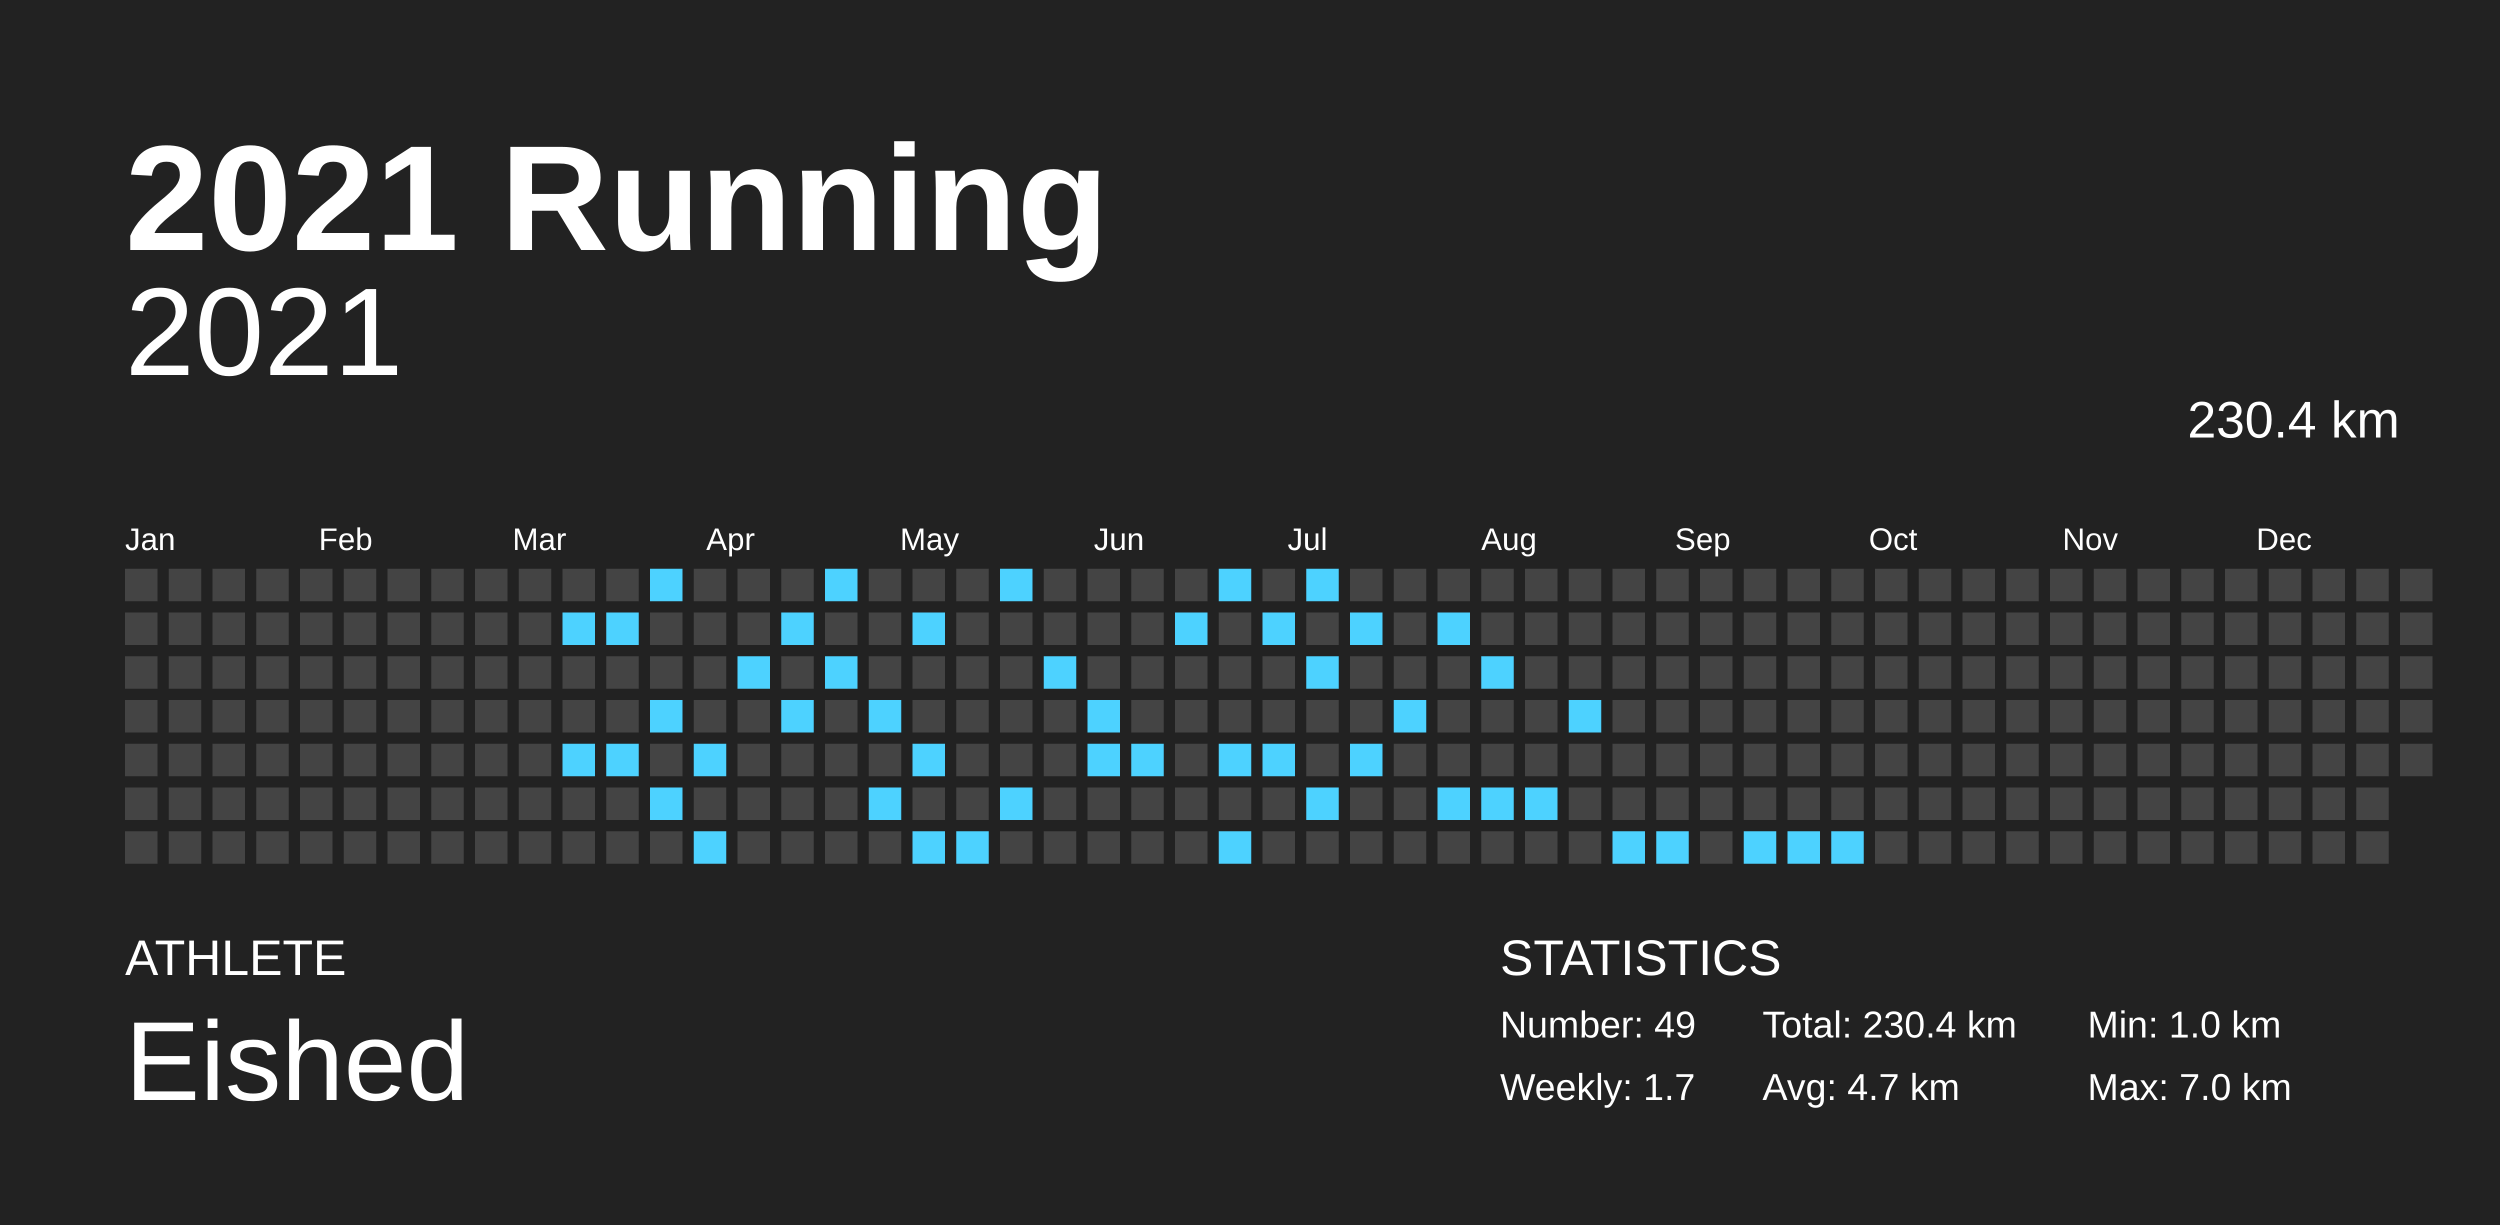
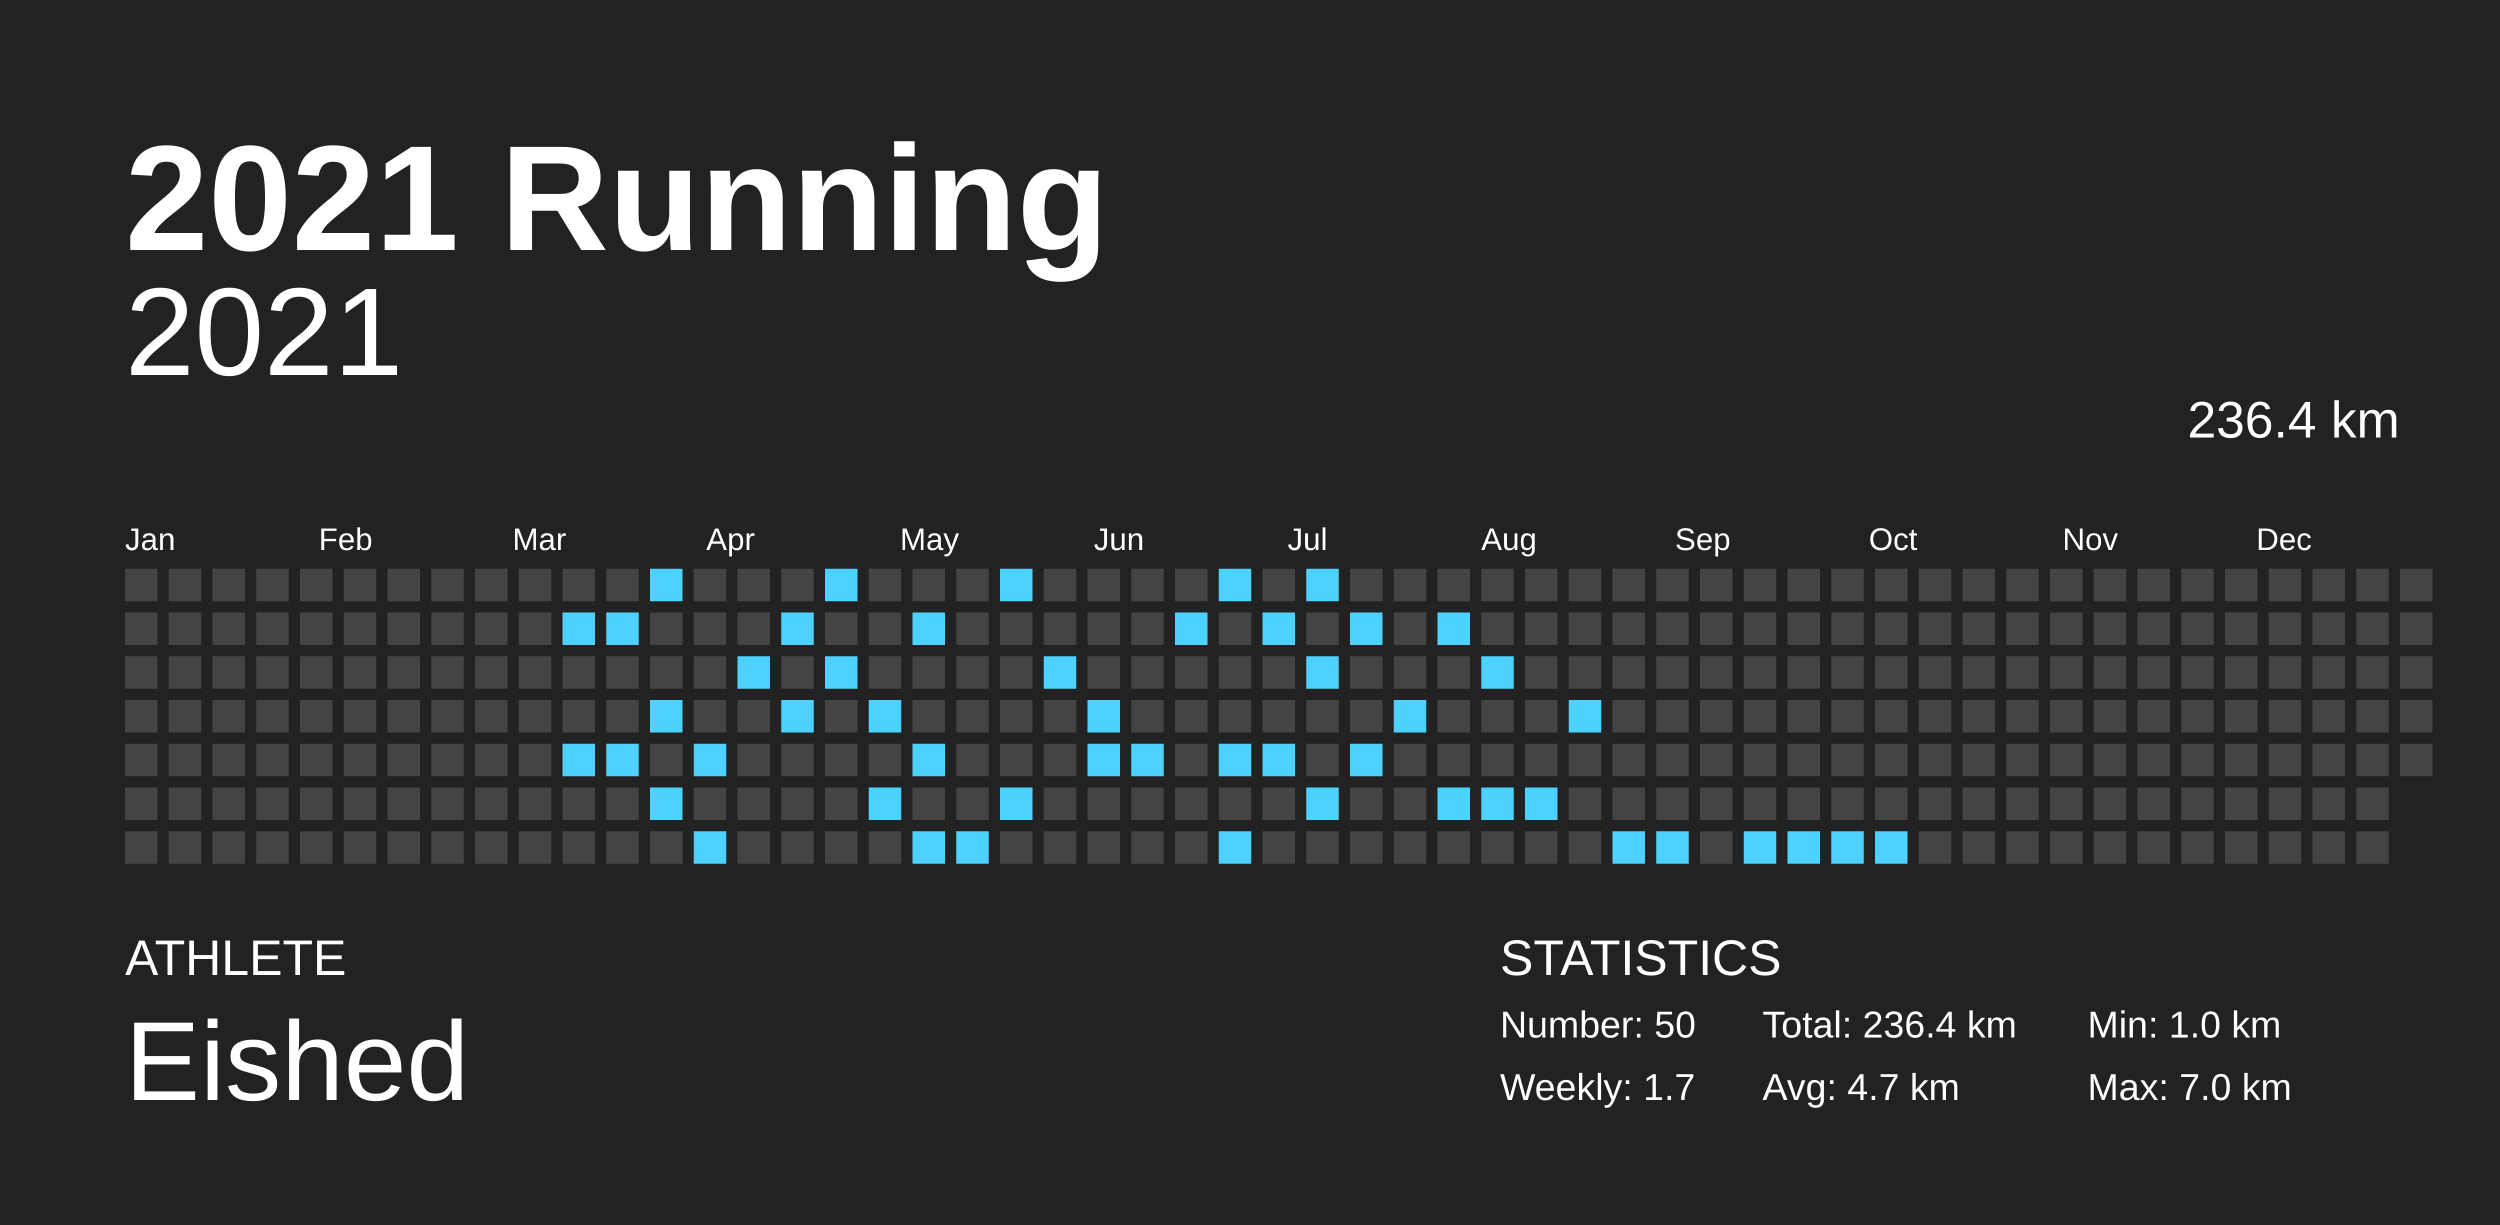
<svg xmlns="http://www.w3.org/2000/svg" baseProfile="full" height="98mm" version="1.1" viewBox="0,0,200,98" width="200mm">
  <defs />
  <rect fill="#222222" height="98" width="200" x="0" y="0" />
  <text fill="#FFFFFF" style="font-size:12px; font-family:Arial; font-weight:bold;" x="10" y="20">2021 Running</text>
  <text fill="#FFFFFF" style="font-size:4px; font-family:Arial" x="10" y="78">ATHLETE</text>
  <text fill="#FFFFFF" style="font-size:9px; font-family:Arial" x="10" y="88">Eished</text>
  <text fill="#FFFFFF" style="font-size:4px; font-family:Arial" x="120" y="78">STATISTICS</text>
-   <text fill="#FFFFFF" style="font-size:3px; font-family:Arial" x="120" y="83">Number: 49</text>
+   <text fill="#FFFFFF" style="font-size:3px; font-family:Arial" x="120" y="83">Number: 50</text>
  <text fill="#FFFFFF" style="font-size:3px; font-family:Arial" x="120" y="88">Weekly: 1.7</text>
-   <text fill="#FFFFFF" style="font-size:3px; font-family:Arial" x="141" y="83">Total: 230.4 km</text>
+   <text fill="#FFFFFF" style="font-size:3px; font-family:Arial" x="141" y="83">Total: 236.4 km</text>
  <text fill="#FFFFFF" style="font-size:3px; font-family:Arial" x="141" y="88">Avg: 4.7 km</text>
  <text fill="#FFFFFF" style="font-size:3px; font-family:Arial" x="167" y="83">Min: 1.0 km</text>
  <text fill="#FFFFFF" style="font-size:3px; font-family:Arial" x="167" y="88">Max: 7.0 km</text>
  <text alignment-baseline="hanging" fill="#FFFFFF" style="font-size:10.0px; font-family:Arial;" x="10" y="30">2021</text>
-   <text alignment-baseline="hanging" fill="#FFFFFF" style="font-size:4.125px; font-family:Arial;" x="175" y="35">230.4 km</text>
+   <text alignment-baseline="hanging" fill="#FFFFFF" style="font-size:4.125px; font-family:Arial;" x="175" y="35">236.4 km</text>
  <text fill="#FFFFFF" style="font-size:2.5px; font-family:Arial" x="10.0" y="44">Jan</text>
  <text fill="#FFFFFF" style="font-size:2.5px; font-family:Arial" x="25.5" y="44">Feb</text>
  <text fill="#FFFFFF" style="font-size:2.5px; font-family:Arial" x="41.0" y="44">Mar</text>
  <text fill="#FFFFFF" style="font-size:2.5px; font-family:Arial" x="56.5" y="44">Apr</text>
  <text fill="#FFFFFF" style="font-size:2.5px; font-family:Arial" x="72.0" y="44">May</text>
  <text fill="#FFFFFF" style="font-size:2.5px; font-family:Arial" x="87.5" y="44">Jun</text>
  <text fill="#FFFFFF" style="font-size:2.5px; font-family:Arial" x="103.0" y="44">Jul</text>
  <text fill="#FFFFFF" style="font-size:2.5px; font-family:Arial" x="118.5" y="44">Aug</text>
  <text fill="#FFFFFF" style="font-size:2.5px; font-family:Arial" x="134.0" y="44">Sep</text>
  <text fill="#FFFFFF" style="font-size:2.5px; font-family:Arial" x="149.5" y="44">Oct</text>
  <text fill="#FFFFFF" style="font-size:2.5px; font-family:Arial" x="165.0" y="44">Nov</text>
  <text fill="#FFFFFF" style="font-size:2.5px; font-family:Arial" x="180.5" y="44">Dec</text>
  <rect fill="#444444" height="2.6" width="2.6" x="10.0" y="45.5" />
  <rect fill="#444444" height="2.6" width="2.6" x="10.0" y="49.0" />
  <rect fill="#444444" height="2.6" width="2.6" x="10.0" y="52.5" />
  <rect fill="#444444" height="2.6" width="2.6" x="10.0" y="56.0" />
  <rect fill="#444444" height="2.6" width="2.6" x="10.0" y="59.5" />
  <rect fill="#444444" height="2.6" width="2.6" x="10.0" y="63.0" />
  <rect fill="#444444" height="2.6" width="2.6" x="10.0" y="66.5" />
  <rect fill="#444444" height="2.6" width="2.6" x="13.5" y="45.5" />
  <rect fill="#444444" height="2.6" width="2.6" x="13.5" y="49.0" />
  <rect fill="#444444" height="2.6" width="2.6" x="13.5" y="52.5" />
  <rect fill="#444444" height="2.6" width="2.6" x="13.5" y="56.0" />
  <rect fill="#444444" height="2.6" width="2.6" x="13.5" y="59.5" />
  <rect fill="#444444" height="2.6" width="2.6" x="13.5" y="63.0" />
  <rect fill="#444444" height="2.6" width="2.6" x="13.5" y="66.5" />
  <rect fill="#444444" height="2.6" width="2.6" x="17.0" y="45.5" />
  <rect fill="#444444" height="2.6" width="2.6" x="17.0" y="49.0" />
  <rect fill="#444444" height="2.6" width="2.6" x="17.0" y="52.5" />
  <rect fill="#444444" height="2.6" width="2.6" x="17.0" y="56.0" />
  <rect fill="#444444" height="2.6" width="2.6" x="17.0" y="59.5" />
  <rect fill="#444444" height="2.6" width="2.6" x="17.0" y="63.0" />
  <rect fill="#444444" height="2.6" width="2.6" x="17.0" y="66.5" />
  <rect fill="#444444" height="2.6" width="2.6" x="20.5" y="45.5" />
  <rect fill="#444444" height="2.6" width="2.6" x="20.5" y="49.0" />
  <rect fill="#444444" height="2.6" width="2.6" x="20.5" y="52.5" />
  <rect fill="#444444" height="2.6" width="2.6" x="20.5" y="56.0" />
  <rect fill="#444444" height="2.6" width="2.6" x="20.5" y="59.5" />
  <rect fill="#444444" height="2.6" width="2.6" x="20.5" y="63.0" />
  <rect fill="#444444" height="2.6" width="2.6" x="20.5" y="66.5" />
  <rect fill="#444444" height="2.6" width="2.6" x="24.0" y="45.5" />
  <rect fill="#444444" height="2.6" width="2.6" x="24.0" y="49.0" />
  <rect fill="#444444" height="2.6" width="2.6" x="24.0" y="52.5" />
  <rect fill="#444444" height="2.6" width="2.6" x="24.0" y="56.0" />
  <rect fill="#444444" height="2.6" width="2.6" x="24.0" y="59.5" />
  <rect fill="#444444" height="2.6" width="2.6" x="24.0" y="63.0" />
  <rect fill="#444444" height="2.6" width="2.6" x="24.0" y="66.5" />
  <rect fill="#444444" height="2.6" width="2.6" x="27.5" y="45.5" />
  <rect fill="#444444" height="2.6" width="2.6" x="27.5" y="49.0" />
  <rect fill="#444444" height="2.6" width="2.6" x="27.5" y="52.5" />
  <rect fill="#444444" height="2.6" width="2.6" x="27.5" y="56.0" />
  <rect fill="#444444" height="2.6" width="2.6" x="27.5" y="59.5" />
  <rect fill="#444444" height="2.6" width="2.6" x="27.5" y="63.0" />
  <rect fill="#444444" height="2.6" width="2.6" x="27.5" y="66.5" />
  <rect fill="#444444" height="2.6" width="2.6" x="31.0" y="45.5" />
  <rect fill="#444444" height="2.6" width="2.6" x="31.0" y="49.0" />
  <rect fill="#444444" height="2.6" width="2.6" x="31.0" y="52.5" />
  <rect fill="#444444" height="2.6" width="2.6" x="31.0" y="56.0" />
  <rect fill="#444444" height="2.6" width="2.6" x="31.0" y="59.5" />
  <rect fill="#444444" height="2.6" width="2.6" x="31.0" y="63.0" />
  <rect fill="#444444" height="2.6" width="2.6" x="31.0" y="66.5" />
  <rect fill="#444444" height="2.6" width="2.6" x="34.5" y="45.5" />
  <rect fill="#444444" height="2.6" width="2.6" x="34.5" y="49.0" />
  <rect fill="#444444" height="2.6" width="2.6" x="34.5" y="52.5" />
  <rect fill="#444444" height="2.6" width="2.6" x="34.5" y="56.0" />
  <rect fill="#444444" height="2.6" width="2.6" x="34.5" y="59.5" />
  <rect fill="#444444" height="2.6" width="2.6" x="34.5" y="63.0" />
  <rect fill="#444444" height="2.6" width="2.6" x="34.5" y="66.5" />
  <rect fill="#444444" height="2.6" width="2.6" x="38.0" y="45.5" />
  <rect fill="#444444" height="2.6" width="2.6" x="38.0" y="49.0" />
  <rect fill="#444444" height="2.6" width="2.6" x="38.0" y="52.5" />
  <rect fill="#444444" height="2.6" width="2.6" x="38.0" y="56.0" />
  <rect fill="#444444" height="2.6" width="2.6" x="38.0" y="59.5" />
  <rect fill="#444444" height="2.6" width="2.6" x="38.0" y="63.0" />
  <rect fill="#444444" height="2.6" width="2.6" x="38.0" y="66.5" />
  <rect fill="#444444" height="2.6" width="2.6" x="41.5" y="45.5" />
  <rect fill="#444444" height="2.6" width="2.6" x="41.5" y="49.0" />
  <rect fill="#444444" height="2.6" width="2.6" x="41.5" y="52.5" />
  <rect fill="#444444" height="2.6" width="2.6" x="41.5" y="56.0" />
  <rect fill="#444444" height="2.6" width="2.6" x="41.5" y="59.5" />
  <rect fill="#444444" height="2.6" width="2.6" x="41.5" y="63.0" />
  <rect fill="#444444" height="2.6" width="2.6" x="41.5" y="66.5" />
  <rect fill="#444444" height="2.6" width="2.6" x="45.0" y="45.5" />
  <rect fill="#4dd2ff" height="2.6" width="2.6" x="45.0" y="49.0" />
  <rect fill="#444444" height="2.6" width="2.6" x="45.0" y="52.5" />
  <rect fill="#444444" height="2.6" width="2.6" x="45.0" y="56.0" />
  <rect fill="#4dd2ff" height="2.6" width="2.6" x="45.0" y="59.5" />
  <rect fill="#444444" height="2.6" width="2.6" x="45.0" y="63.0" />
  <rect fill="#444444" height="2.6" width="2.6" x="45.0" y="66.5" />
  <rect fill="#444444" height="2.6" width="2.6" x="48.5" y="45.5" />
  <rect fill="#4dd2ff" height="2.6" width="2.6" x="48.5" y="49.0" />
  <rect fill="#444444" height="2.6" width="2.6" x="48.5" y="52.5" />
  <rect fill="#444444" height="2.6" width="2.6" x="48.5" y="56.0" />
  <rect fill="#4dd2ff" height="2.6" width="2.6" x="48.5" y="59.5" />
  <rect fill="#444444" height="2.6" width="2.6" x="48.5" y="63.0" />
  <rect fill="#444444" height="2.6" width="2.6" x="48.5" y="66.5" />
  <rect fill="#4dd2ff" height="2.6" width="2.6" x="52.0" y="45.5" />
  <rect fill="#444444" height="2.6" width="2.6" x="52.0" y="49.0" />
  <rect fill="#444444" height="2.6" width="2.6" x="52.0" y="52.5" />
  <rect fill="#4dd2ff" height="2.6" width="2.6" x="52.0" y="56.0" />
  <rect fill="#444444" height="2.6" width="2.6" x="52.0" y="59.5" />
  <rect fill="#4dd2ff" height="2.6" width="2.6" x="52.0" y="63.0" />
  <rect fill="#444444" height="2.6" width="2.6" x="52.0" y="66.5" />
  <rect fill="#444444" height="2.6" width="2.6" x="55.5" y="45.5" />
  <rect fill="#444444" height="2.6" width="2.6" x="55.5" y="49.0" />
  <rect fill="#444444" height="2.6" width="2.6" x="55.5" y="52.5" />
  <rect fill="#444444" height="2.6" width="2.6" x="55.5" y="56.0" />
  <rect fill="#4dd2ff" height="2.6" width="2.6" x="55.5" y="59.5" />
  <rect fill="#444444" height="2.6" width="2.6" x="55.5" y="63.0" />
  <rect fill="#4dd2ff" height="2.6" width="2.6" x="55.5" y="66.5" />
  <rect fill="#444444" height="2.6" width="2.6" x="59.0" y="45.5" />
  <rect fill="#444444" height="2.6" width="2.6" x="59.0" y="49.0" />
  <rect fill="#4dd2ff" height="2.6" width="2.6" x="59.0" y="52.5" />
  <rect fill="#444444" height="2.6" width="2.6" x="59.0" y="56.0" />
  <rect fill="#444444" height="2.6" width="2.6" x="59.0" y="59.5" />
  <rect fill="#444444" height="2.6" width="2.6" x="59.0" y="63.0" />
  <rect fill="#444444" height="2.6" width="2.6" x="59.0" y="66.5" />
  <rect fill="#444444" height="2.6" width="2.6" x="62.5" y="45.5" />
  <rect fill="#4dd2ff" height="2.6" width="2.6" x="62.5" y="49.0" />
  <rect fill="#444444" height="2.6" width="2.6" x="62.5" y="52.5" />
  <rect fill="#4dd2ff" height="2.6" width="2.6" x="62.5" y="56.0" />
  <rect fill="#444444" height="2.6" width="2.6" x="62.5" y="59.5" />
  <rect fill="#444444" height="2.6" width="2.6" x="62.5" y="63.0" />
  <rect fill="#444444" height="2.6" width="2.6" x="62.5" y="66.5" />
  <rect fill="#4dd2ff" height="2.6" width="2.6" x="66.0" y="45.5" />
  <rect fill="#444444" height="2.6" width="2.6" x="66.0" y="49.0" />
  <rect fill="#4dd2ff" height="2.6" width="2.6" x="66.0" y="52.5" />
  <rect fill="#444444" height="2.6" width="2.6" x="66.0" y="56.0" />
  <rect fill="#444444" height="2.6" width="2.6" x="66.0" y="59.5" />
  <rect fill="#444444" height="2.6" width="2.6" x="66.0" y="63.0" />
  <rect fill="#444444" height="2.6" width="2.6" x="66.0" y="66.5" />
  <rect fill="#444444" height="2.6" width="2.6" x="69.5" y="45.5" />
  <rect fill="#444444" height="2.6" width="2.6" x="69.5" y="49.0" />
  <rect fill="#444444" height="2.6" width="2.6" x="69.5" y="52.5" />
  <rect fill="#4dd2ff" height="2.6" width="2.6" x="69.5" y="56.0" />
  <rect fill="#444444" height="2.6" width="2.6" x="69.5" y="59.5" />
  <rect fill="#4dd2ff" height="2.6" width="2.6" x="69.5" y="63.0" />
  <rect fill="#444444" height="2.6" width="2.6" x="69.5" y="66.5" />
  <rect fill="#444444" height="2.6" width="2.6" x="73.0" y="45.5" />
  <rect fill="#4dd2ff" height="2.6" width="2.6" x="73.0" y="49.0" />
  <rect fill="#444444" height="2.6" width="2.6" x="73.0" y="52.5" />
  <rect fill="#444444" height="2.6" width="2.6" x="73.0" y="56.0" />
  <rect fill="#4dd2ff" height="2.6" width="2.6" x="73.0" y="59.5" />
  <rect fill="#444444" height="2.6" width="2.6" x="73.0" y="63.0" />
  <rect fill="#4dd2ff" height="2.6" width="2.6" x="73.0" y="66.5" />
  <rect fill="#444444" height="2.6" width="2.6" x="76.5" y="45.5" />
  <rect fill="#444444" height="2.6" width="2.6" x="76.5" y="49.0" />
  <rect fill="#444444" height="2.6" width="2.6" x="76.5" y="52.5" />
  <rect fill="#444444" height="2.6" width="2.6" x="76.5" y="56.0" />
  <rect fill="#444444" height="2.6" width="2.6" x="76.5" y="59.5" />
  <rect fill="#444444" height="2.6" width="2.6" x="76.5" y="63.0" />
  <rect fill="#4dd2ff" height="2.6" width="2.6" x="76.5" y="66.5" />
  <rect fill="#4dd2ff" height="2.6" width="2.6" x="80.0" y="45.5" />
  <rect fill="#444444" height="2.6" width="2.6" x="80.0" y="49.0" />
  <rect fill="#444444" height="2.6" width="2.6" x="80.0" y="52.5" />
  <rect fill="#444444" height="2.6" width="2.6" x="80.0" y="56.0" />
  <rect fill="#444444" height="2.6" width="2.6" x="80.0" y="59.5" />
  <rect fill="#4dd2ff" height="2.6" width="2.6" x="80.0" y="63.0" />
  <rect fill="#444444" height="2.6" width="2.6" x="80.0" y="66.5" />
  <rect fill="#444444" height="2.6" width="2.6" x="83.5" y="45.5" />
  <rect fill="#444444" height="2.6" width="2.6" x="83.5" y="49.0" />
  <rect fill="#4dd2ff" height="2.6" width="2.6" x="83.5" y="52.5" />
  <rect fill="#444444" height="2.6" width="2.6" x="83.5" y="56.0" />
  <rect fill="#444444" height="2.6" width="2.6" x="83.5" y="59.5" />
  <rect fill="#444444" height="2.6" width="2.6" x="83.5" y="63.0" />
  <rect fill="#444444" height="2.6" width="2.6" x="83.5" y="66.5" />
  <rect fill="#444444" height="2.6" width="2.6" x="87.0" y="45.5" />
  <rect fill="#444444" height="2.6" width="2.6" x="87.0" y="49.0" />
  <rect fill="#444444" height="2.6" width="2.6" x="87.0" y="52.5" />
  <rect fill="#4dd2ff" height="2.6" width="2.6" x="87.0" y="56.0" />
  <rect fill="#4dd2ff" height="2.6" width="2.6" x="87.0" y="59.5" />
  <rect fill="#444444" height="2.6" width="2.6" x="87.0" y="63.0" />
  <rect fill="#444444" height="2.6" width="2.6" x="87.0" y="66.5" />
  <rect fill="#444444" height="2.6" width="2.6" x="90.5" y="45.5" />
  <rect fill="#444444" height="2.6" width="2.6" x="90.5" y="49.0" />
  <rect fill="#444444" height="2.6" width="2.6" x="90.5" y="52.5" />
  <rect fill="#444444" height="2.6" width="2.6" x="90.5" y="56.0" />
  <rect fill="#4dd2ff" height="2.6" width="2.6" x="90.5" y="59.5" />
  <rect fill="#444444" height="2.6" width="2.6" x="90.5" y="63.0" />
  <rect fill="#444444" height="2.6" width="2.6" x="90.5" y="66.5" />
  <rect fill="#444444" height="2.6" width="2.6" x="94.0" y="45.5" />
  <rect fill="#4dd2ff" height="2.6" width="2.6" x="94.0" y="49.0" />
  <rect fill="#444444" height="2.6" width="2.6" x="94.0" y="52.5" />
  <rect fill="#444444" height="2.6" width="2.6" x="94.0" y="56.0" />
  <rect fill="#444444" height="2.6" width="2.6" x="94.0" y="59.5" />
  <rect fill="#444444" height="2.6" width="2.6" x="94.0" y="63.0" />
  <rect fill="#444444" height="2.6" width="2.6" x="94.0" y="66.5" />
  <rect fill="#4dd2ff" height="2.6" width="2.6" x="97.5" y="45.5" />
  <rect fill="#444444" height="2.6" width="2.6" x="97.5" y="49.0" />
  <rect fill="#444444" height="2.6" width="2.6" x="97.5" y="52.5" />
  <rect fill="#444444" height="2.6" width="2.6" x="97.5" y="56.0" />
  <rect fill="#4dd2ff" height="2.6" width="2.6" x="97.5" y="59.5" />
  <rect fill="#444444" height="2.6" width="2.6" x="97.5" y="63.0" />
  <rect fill="#4dd2ff" height="2.6" width="2.6" x="97.5" y="66.5" />
  <rect fill="#444444" height="2.6" width="2.6" x="101.0" y="45.5" />
  <rect fill="#4dd2ff" height="2.6" width="2.6" x="101.0" y="49.0" />
  <rect fill="#444444" height="2.6" width="2.6" x="101.0" y="52.5" />
  <rect fill="#444444" height="2.6" width="2.6" x="101.0" y="56.0" />
  <rect fill="#4dd2ff" height="2.6" width="2.6" x="101.0" y="59.5" />
  <rect fill="#444444" height="2.6" width="2.6" x="101.0" y="63.0" />
  <rect fill="#444444" height="2.6" width="2.6" x="101.0" y="66.5" />
  <rect fill="#4dd2ff" height="2.6" width="2.6" x="104.5" y="45.5" />
  <rect fill="#444444" height="2.6" width="2.6" x="104.5" y="49.0" />
  <rect fill="#4dd2ff" height="2.6" width="2.6" x="104.5" y="52.5" />
  <rect fill="#444444" height="2.6" width="2.6" x="104.5" y="56.0" />
  <rect fill="#444444" height="2.6" width="2.6" x="104.5" y="59.5" />
  <rect fill="#4dd2ff" height="2.6" width="2.6" x="104.5" y="63.0" />
  <rect fill="#444444" height="2.6" width="2.6" x="104.5" y="66.5" />
  <rect fill="#444444" height="2.6" width="2.6" x="108.0" y="45.5" />
  <rect fill="#4dd2ff" height="2.6" width="2.6" x="108.0" y="49.0" />
  <rect fill="#444444" height="2.6" width="2.6" x="108.0" y="52.5" />
  <rect fill="#444444" height="2.6" width="2.6" x="108.0" y="56.0" />
  <rect fill="#4dd2ff" height="2.6" width="2.6" x="108.0" y="59.5" />
  <rect fill="#444444" height="2.6" width="2.6" x="108.0" y="63.0" />
  <rect fill="#444444" height="2.6" width="2.6" x="108.0" y="66.5" />
  <rect fill="#444444" height="2.6" width="2.6" x="111.5" y="45.5" />
  <rect fill="#444444" height="2.6" width="2.6" x="111.5" y="49.0" />
  <rect fill="#444444" height="2.6" width="2.6" x="111.5" y="52.5" />
  <rect fill="#4dd2ff" height="2.6" width="2.6" x="111.5" y="56.0" />
  <rect fill="#444444" height="2.6" width="2.6" x="111.5" y="59.5" />
  <rect fill="#444444" height="2.6" width="2.6" x="111.5" y="63.0" />
  <rect fill="#444444" height="2.6" width="2.6" x="111.5" y="66.5" />
  <rect fill="#444444" height="2.6" width="2.6" x="115.0" y="45.5" />
  <rect fill="#4dd2ff" height="2.6" width="2.6" x="115.0" y="49.0" />
  <rect fill="#444444" height="2.6" width="2.6" x="115.0" y="52.5" />
  <rect fill="#444444" height="2.6" width="2.6" x="115.0" y="56.0" />
  <rect fill="#444444" height="2.6" width="2.6" x="115.0" y="59.5" />
  <rect fill="#4dd2ff" height="2.6" width="2.6" x="115.0" y="63.0" />
  <rect fill="#444444" height="2.6" width="2.6" x="115.0" y="66.5" />
  <rect fill="#444444" height="2.6" width="2.6" x="118.5" y="45.5" />
  <rect fill="#444444" height="2.6" width="2.6" x="118.5" y="49.0" />
  <rect fill="#4dd2ff" height="2.6" width="2.6" x="118.5" y="52.5" />
  <rect fill="#444444" height="2.6" width="2.6" x="118.5" y="56.0" />
  <rect fill="#444444" height="2.6" width="2.6" x="118.5" y="59.5" />
  <rect fill="#4dd2ff" height="2.6" width="2.6" x="118.5" y="63.0" />
  <rect fill="#444444" height="2.6" width="2.6" x="118.5" y="66.5" />
  <rect fill="#444444" height="2.6" width="2.6" x="122.0" y="45.5" />
  <rect fill="#444444" height="2.6" width="2.6" x="122.0" y="49.0" />
  <rect fill="#444444" height="2.6" width="2.6" x="122.0" y="52.5" />
  <rect fill="#444444" height="2.6" width="2.6" x="122.0" y="56.0" />
  <rect fill="#444444" height="2.6" width="2.6" x="122.0" y="59.5" />
  <rect fill="#4dd2ff" height="2.6" width="2.6" x="122.0" y="63.0" />
  <rect fill="#444444" height="2.6" width="2.6" x="122.0" y="66.5" />
  <rect fill="#444444" height="2.6" width="2.6" x="125.5" y="45.5" />
  <rect fill="#444444" height="2.6" width="2.6" x="125.5" y="49.0" />
  <rect fill="#444444" height="2.6" width="2.6" x="125.5" y="52.5" />
  <rect fill="#4dd2ff" height="2.6" width="2.6" x="125.5" y="56.0" />
  <rect fill="#444444" height="2.6" width="2.6" x="125.5" y="59.5" />
  <rect fill="#444444" height="2.6" width="2.6" x="125.5" y="63.0" />
  <rect fill="#444444" height="2.6" width="2.6" x="125.5" y="66.5" />
  <rect fill="#444444" height="2.6" width="2.6" x="129.0" y="45.5" />
  <rect fill="#444444" height="2.6" width="2.6" x="129.0" y="49.0" />
  <rect fill="#444444" height="2.6" width="2.6" x="129.0" y="52.5" />
  <rect fill="#444444" height="2.6" width="2.6" x="129.0" y="56.0" />
  <rect fill="#444444" height="2.6" width="2.6" x="129.0" y="59.5" />
  <rect fill="#444444" height="2.6" width="2.6" x="129.0" y="63.0" />
  <rect fill="#4dd2ff" height="2.6" width="2.6" x="129.0" y="66.5" />
  <rect fill="#444444" height="2.6" width="2.6" x="132.5" y="45.5" />
  <rect fill="#444444" height="2.6" width="2.6" x="132.5" y="49.0" />
  <rect fill="#444444" height="2.6" width="2.6" x="132.5" y="52.5" />
  <rect fill="#444444" height="2.6" width="2.6" x="132.5" y="56.0" />
  <rect fill="#444444" height="2.6" width="2.6" x="132.5" y="59.5" />
  <rect fill="#444444" height="2.6" width="2.6" x="132.5" y="63.0" />
  <rect fill="#4dd2ff" height="2.6" width="2.6" x="132.5" y="66.5" />
  <rect fill="#444444" height="2.6" width="2.6" x="136.0" y="45.5" />
  <rect fill="#444444" height="2.6" width="2.6" x="136.0" y="49.0" />
  <rect fill="#444444" height="2.6" width="2.6" x="136.0" y="52.5" />
  <rect fill="#444444" height="2.6" width="2.6" x="136.0" y="56.0" />
  <rect fill="#444444" height="2.6" width="2.6" x="136.0" y="59.5" />
  <rect fill="#444444" height="2.6" width="2.6" x="136.0" y="63.0" />
  <rect fill="#444444" height="2.6" width="2.6" x="136.0" y="66.5" />
  <rect fill="#444444" height="2.6" width="2.6" x="139.5" y="45.5" />
  <rect fill="#444444" height="2.6" width="2.6" x="139.5" y="49.0" />
  <rect fill="#444444" height="2.6" width="2.6" x="139.5" y="52.5" />
  <rect fill="#444444" height="2.6" width="2.6" x="139.5" y="56.0" />
  <rect fill="#444444" height="2.6" width="2.6" x="139.5" y="59.5" />
  <rect fill="#444444" height="2.6" width="2.6" x="139.5" y="63.0" />
  <rect fill="#4dd2ff" height="2.6" width="2.6" x="139.5" y="66.5" />
  <rect fill="#444444" height="2.6" width="2.6" x="143.0" y="45.5" />
  <rect fill="#444444" height="2.6" width="2.6" x="143.0" y="49.0" />
  <rect fill="#444444" height="2.6" width="2.6" x="143.0" y="52.5" />
  <rect fill="#444444" height="2.6" width="2.6" x="143.0" y="56.0" />
  <rect fill="#444444" height="2.6" width="2.6" x="143.0" y="59.5" />
  <rect fill="#444444" height="2.6" width="2.6" x="143.0" y="63.0" />
  <rect fill="#4dd2ff" height="2.6" width="2.6" x="143.0" y="66.5" />
  <rect fill="#444444" height="2.6" width="2.6" x="146.5" y="45.5" />
  <rect fill="#444444" height="2.6" width="2.6" x="146.5" y="49.0" />
  <rect fill="#444444" height="2.6" width="2.6" x="146.5" y="52.5" />
  <rect fill="#444444" height="2.6" width="2.6" x="146.5" y="56.0" />
  <rect fill="#444444" height="2.6" width="2.6" x="146.5" y="59.5" />
  <rect fill="#444444" height="2.6" width="2.6" x="146.5" y="63.0" />
  <rect fill="#4dd2ff" height="2.6" width="2.6" x="146.5" y="66.5" />
  <rect fill="#444444" height="2.6" width="2.6" x="150.0" y="45.5" />
  <rect fill="#444444" height="2.6" width="2.6" x="150.0" y="49.0" />
  <rect fill="#444444" height="2.6" width="2.6" x="150.0" y="52.5" />
  <rect fill="#444444" height="2.6" width="2.6" x="150.0" y="56.0" />
  <rect fill="#444444" height="2.6" width="2.6" x="150.0" y="59.5" />
  <rect fill="#444444" height="2.6" width="2.6" x="150.0" y="63.0" />
-   <rect fill="#444444" height="2.6" width="2.6" x="150.0" y="66.5" />
+   <rect fill="#4dd2ff" height="2.6" width="2.6" x="150.0" y="66.5" />
  <rect fill="#444444" height="2.6" width="2.6" x="153.5" y="45.5" />
  <rect fill="#444444" height="2.6" width="2.6" x="153.5" y="49.0" />
  <rect fill="#444444" height="2.6" width="2.6" x="153.5" y="52.5" />
  <rect fill="#444444" height="2.6" width="2.6" x="153.5" y="56.0" />
  <rect fill="#444444" height="2.6" width="2.6" x="153.5" y="59.5" />
  <rect fill="#444444" height="2.6" width="2.6" x="153.5" y="63.0" />
  <rect fill="#444444" height="2.6" width="2.6" x="153.5" y="66.5" />
  <rect fill="#444444" height="2.6" width="2.6" x="157.0" y="45.5" />
  <rect fill="#444444" height="2.6" width="2.6" x="157.0" y="49.0" />
  <rect fill="#444444" height="2.6" width="2.6" x="157.0" y="52.5" />
  <rect fill="#444444" height="2.6" width="2.6" x="157.0" y="56.0" />
  <rect fill="#444444" height="2.6" width="2.6" x="157.0" y="59.5" />
  <rect fill="#444444" height="2.6" width="2.6" x="157.0" y="63.0" />
  <rect fill="#444444" height="2.6" width="2.6" x="157.0" y="66.5" />
  <rect fill="#444444" height="2.6" width="2.6" x="160.5" y="45.5" />
  <rect fill="#444444" height="2.6" width="2.6" x="160.5" y="49.0" />
  <rect fill="#444444" height="2.6" width="2.6" x="160.5" y="52.5" />
  <rect fill="#444444" height="2.6" width="2.6" x="160.5" y="56.0" />
  <rect fill="#444444" height="2.6" width="2.6" x="160.5" y="59.5" />
  <rect fill="#444444" height="2.6" width="2.6" x="160.5" y="63.0" />
  <rect fill="#444444" height="2.6" width="2.6" x="160.5" y="66.5" />
  <rect fill="#444444" height="2.6" width="2.6" x="164.0" y="45.5" />
  <rect fill="#444444" height="2.6" width="2.6" x="164.0" y="49.0" />
  <rect fill="#444444" height="2.6" width="2.6" x="164.0" y="52.5" />
  <rect fill="#444444" height="2.6" width="2.6" x="164.0" y="56.0" />
  <rect fill="#444444" height="2.6" width="2.6" x="164.0" y="59.5" />
  <rect fill="#444444" height="2.6" width="2.6" x="164.0" y="63.0" />
  <rect fill="#444444" height="2.6" width="2.6" x="164.0" y="66.5" />
  <rect fill="#444444" height="2.6" width="2.6" x="167.5" y="45.5" />
  <rect fill="#444444" height="2.6" width="2.6" x="167.5" y="49.0" />
  <rect fill="#444444" height="2.6" width="2.6" x="167.5" y="52.5" />
  <rect fill="#444444" height="2.6" width="2.6" x="167.5" y="56.0" />
  <rect fill="#444444" height="2.6" width="2.6" x="167.5" y="59.5" />
  <rect fill="#444444" height="2.6" width="2.6" x="167.5" y="63.0" />
  <rect fill="#444444" height="2.6" width="2.6" x="167.5" y="66.5" />
  <rect fill="#444444" height="2.6" width="2.6" x="171.0" y="45.5" />
  <rect fill="#444444" height="2.6" width="2.6" x="171.0" y="49.0" />
  <rect fill="#444444" height="2.6" width="2.6" x="171.0" y="52.5" />
  <rect fill="#444444" height="2.6" width="2.6" x="171.0" y="56.0" />
  <rect fill="#444444" height="2.6" width="2.6" x="171.0" y="59.5" />
  <rect fill="#444444" height="2.6" width="2.6" x="171.0" y="63.0" />
  <rect fill="#444444" height="2.6" width="2.6" x="171.0" y="66.5" />
  <rect fill="#444444" height="2.6" width="2.6" x="174.5" y="45.5" />
  <rect fill="#444444" height="2.6" width="2.6" x="174.5" y="49.0" />
  <rect fill="#444444" height="2.6" width="2.6" x="174.5" y="52.5" />
  <rect fill="#444444" height="2.6" width="2.6" x="174.5" y="56.0" />
  <rect fill="#444444" height="2.6" width="2.6" x="174.5" y="59.5" />
  <rect fill="#444444" height="2.6" width="2.6" x="174.5" y="63.0" />
  <rect fill="#444444" height="2.6" width="2.6" x="174.5" y="66.5" />
  <rect fill="#444444" height="2.6" width="2.6" x="178.0" y="45.5" />
  <rect fill="#444444" height="2.6" width="2.6" x="178.0" y="49.0" />
  <rect fill="#444444" height="2.6" width="2.6" x="178.0" y="52.5" />
  <rect fill="#444444" height="2.6" width="2.6" x="178.0" y="56.0" />
  <rect fill="#444444" height="2.6" width="2.6" x="178.0" y="59.5" />
  <rect fill="#444444" height="2.6" width="2.6" x="178.0" y="63.0" />
  <rect fill="#444444" height="2.6" width="2.6" x="178.0" y="66.5" />
  <rect fill="#444444" height="2.6" width="2.6" x="181.5" y="45.5" />
  <rect fill="#444444" height="2.6" width="2.6" x="181.5" y="49.0" />
  <rect fill="#444444" height="2.6" width="2.6" x="181.5" y="52.5" />
  <rect fill="#444444" height="2.6" width="2.6" x="181.5" y="56.0" />
  <rect fill="#444444" height="2.6" width="2.6" x="181.5" y="59.5" />
  <rect fill="#444444" height="2.6" width="2.6" x="181.5" y="63.0" />
  <rect fill="#444444" height="2.6" width="2.6" x="181.5" y="66.5" />
  <rect fill="#444444" height="2.6" width="2.6" x="185.0" y="45.5" />
  <rect fill="#444444" height="2.6" width="2.6" x="185.0" y="49.0" />
  <rect fill="#444444" height="2.6" width="2.6" x="185.0" y="52.5" />
  <rect fill="#444444" height="2.6" width="2.6" x="185.0" y="56.0" />
  <rect fill="#444444" height="2.6" width="2.6" x="185.0" y="59.5" />
  <rect fill="#444444" height="2.6" width="2.6" x="185.0" y="63.0" />
  <rect fill="#444444" height="2.6" width="2.6" x="185.0" y="66.5" />
  <rect fill="#444444" height="2.6" width="2.6" x="188.5" y="45.5" />
  <rect fill="#444444" height="2.6" width="2.6" x="188.5" y="49.0" />
  <rect fill="#444444" height="2.6" width="2.6" x="188.5" y="52.5" />
  <rect fill="#444444" height="2.6" width="2.6" x="188.5" y="56.0" />
  <rect fill="#444444" height="2.6" width="2.6" x="188.5" y="59.5" />
  <rect fill="#444444" height="2.6" width="2.6" x="188.5" y="63.0" />
  <rect fill="#444444" height="2.6" width="2.6" x="188.5" y="66.5" />
  <rect fill="#444444" height="2.6" width="2.6" x="192.0" y="45.5" />
  <rect fill="#444444" height="2.6" width="2.6" x="192.0" y="49.0" />
  <rect fill="#444444" height="2.6" width="2.6" x="192.0" y="52.5" />
  <rect fill="#444444" height="2.6" width="2.6" x="192.0" y="56.0" />
  <rect fill="#444444" height="2.6" width="2.6" x="192.0" y="59.5" />
</svg>
